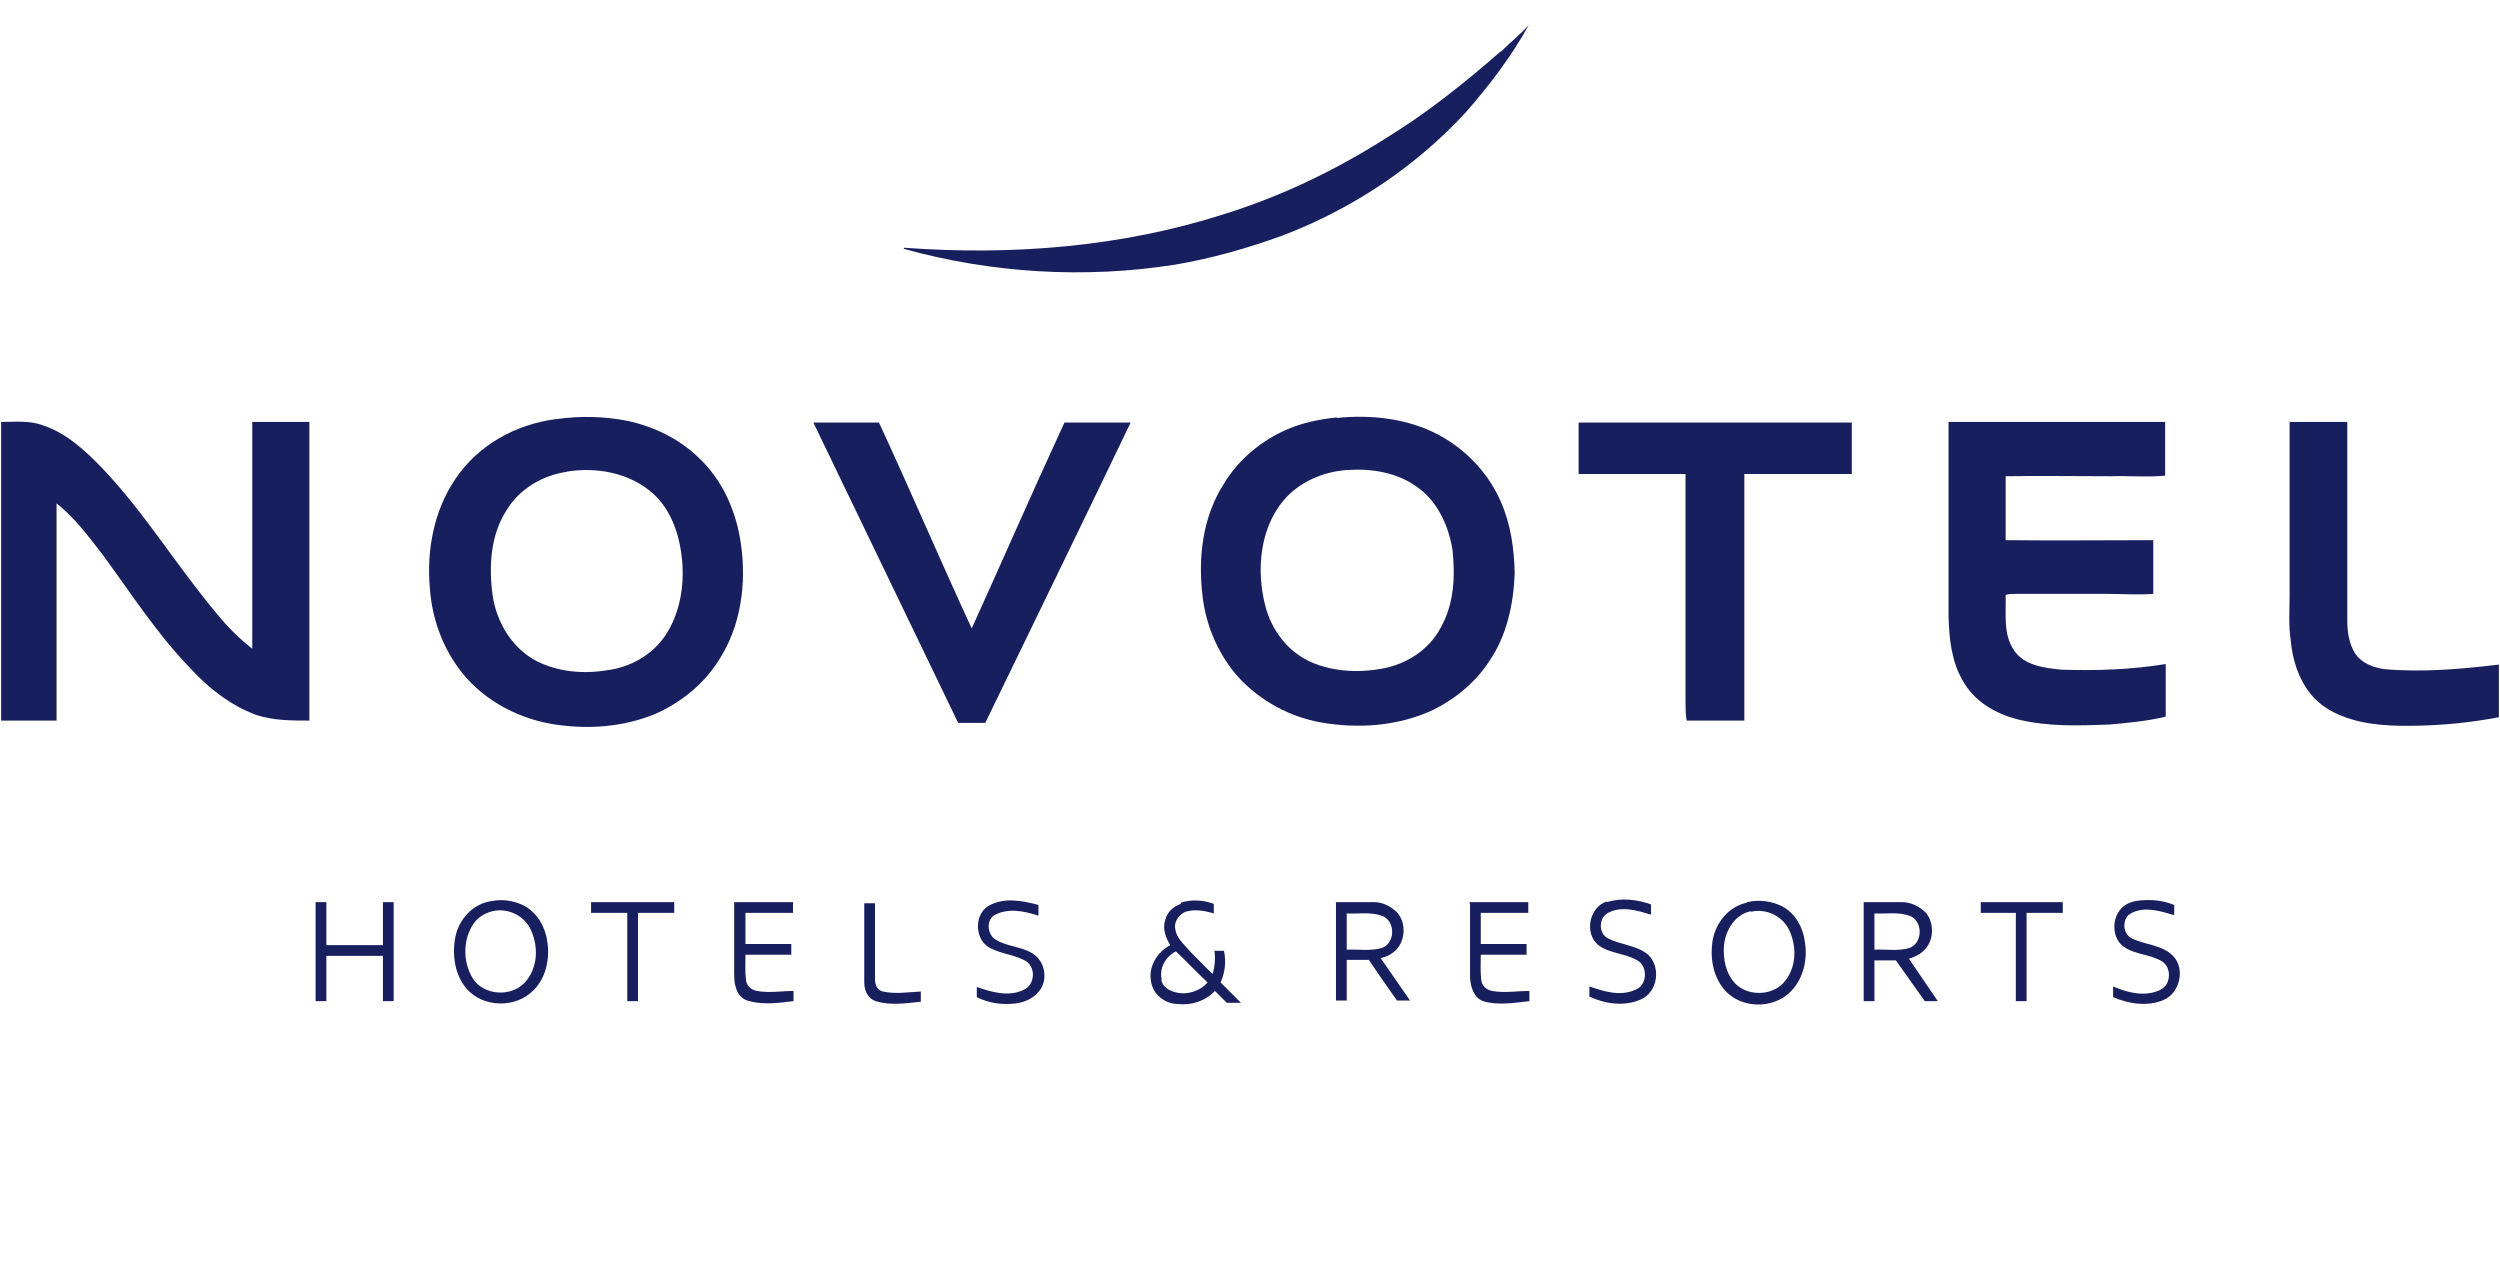
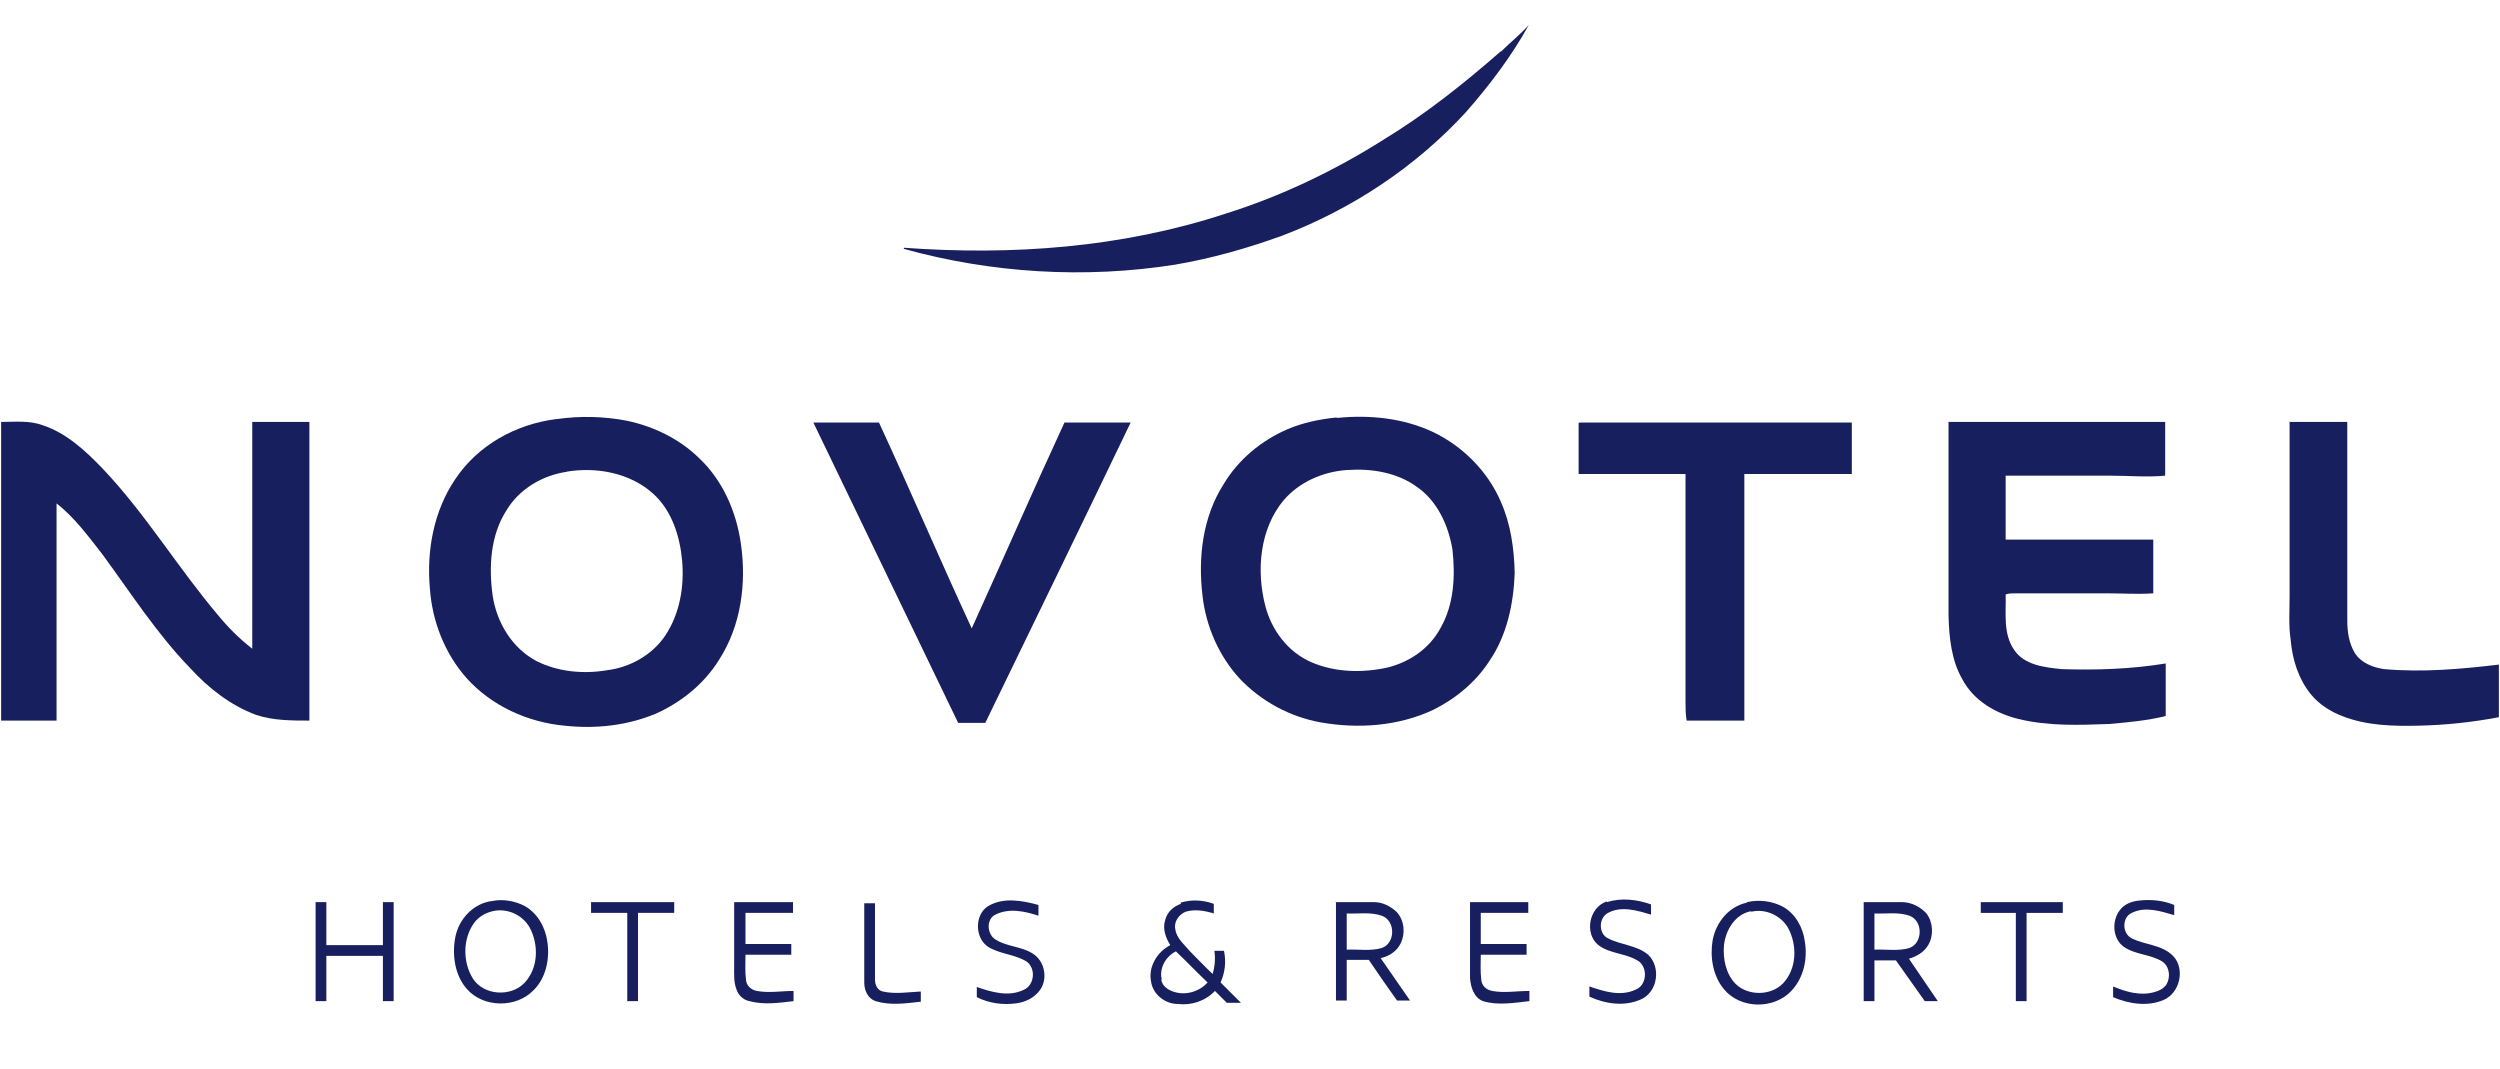
- <svg xmlns="http://www.w3.org/2000/svg" id="Layer_1" version="1.1" viewBox="0 0 442 226">
+ <svg xmlns="http://www.w3.org/2000/svg" id="Layer_1" version="1.1" viewBox="0 0 442 188.9">
  <defs>
    <style>
      .st0 {
        fill: #171f5f;
      }
    </style>
  </defs>
-   <path class="st0" d="M265.4,9.1c1.6-1.6,3.4-3,4.9-4.7-3.1,5.6-6.9,10.6-11.1,15.4-8.9,9.7-20.2,17.2-32.6,21.9-6.1,2.2-12.4,4-18.9,5.1-15.9,2.5-32.4,1.5-47.9-2.8v-.2c19.1,1.4,38.5-.1,56.8-6,9.9-3.1,19.3-7.6,28-13.1,7.4-4.5,14.2-9.9,20.7-15.6Z" />
-   <path class="st0" d="M98.4,74.1c4.2-.6,8.4-.5,12.5.3,4.7,1,9.2,3.2,12.6,6.5,4.3,4,6.7,9.6,7.5,15.3,1,7,0,14.5-3.9,20.5-2.6,4.2-6.7,7.5-11.2,9.5-5.1,2.1-10.6,2.7-16.1,2.1-6.5-.6-12.9-3.5-17.3-8.4-3.9-4.4-6.1-10.1-6.5-15.9-.6-6.7.7-13.7,4.5-19.3,4-6,10.7-9.7,17.8-10.6M100.3,83.4c-4.3.6-8.5,3-10.8,6.9-2.8,4.4-3.1,9.9-2.4,15,.7,4.7,3.4,9.3,7.8,11.6,3.8,1.9,8.3,2.3,12.4,1.6,4.1-.5,8-2.7,10.3-6.1,2.6-3.9,3.4-8.7,3-13.3-.4-4.3-1.8-8.8-5.1-11.8-4.1-3.7-10-4.8-15.4-3.9Z" />
-   <path class="st0" d="M236.3,73.9c5.8-.6,11.8,0,17.1,2.5,5.2,2.5,9.6,6.9,11.9,12.2,1.8,4,2.4,8.4,2.5,12.7-.2,5.5-1.4,11.1-4.5,15.6-2.4,3.7-5.9,6.6-9.9,8.6-6.2,2.9-13.3,3.4-20,2.2-5.4-1-10.4-3.7-14.2-7.7-3.7-4-6-9.3-6.6-14.7-.8-6.7,0-13.9,3.8-19.8,2.6-4.3,6.6-7.6,11.2-9.6,2.8-1.2,5.8-1.8,8.8-2.1M238.1,83.1c-4.2.3-8.4,2.1-11.2,5.4-4.2,5.1-4.8,12.4-3.2,18.6,1.1,4.3,4,8.2,8.2,10,4.2,1.8,9,1.9,13.5.9,3.9-1,7.4-3.4,9.3-7,2.4-4.2,2.6-9.2,2.1-13.8-.7-4.3-2.7-8.7-6.4-11.2-3.5-2.5-8-3.2-12.2-2.9Z" />
-   <path class="st0" d="M44.6,74.6c3.4,0,6.8,0,10.1,0,0,17.6,0,35.2,0,52.8-3.1,0-6.4,0-9.4-1-4.6-1.7-8.5-4.8-11.7-8.3-5.9-6.1-10.5-13.3-15.5-20.1-2.5-3.2-4.9-6.5-8.1-9,0,12.8,0,25.6,0,38.4-3.3,0-6.5,0-9.8,0v-52.8c2.5,0,5-.3,7.4.6,4.2,1.4,7.5,4.5,10.5,7.6,7.6,8,13.3,17.5,20.4,25.9,1.8,2.2,3.8,4.2,6.1,6,0-13.3,0-26.7,0-40Z" />
-   <path class="st0" d="M344.5,74.6c12.8,0,25.5,0,38.3,0,0,3.2,0,6.3,0,9.5-3.2.3-6.4,0-9.6.1-6.2,0-12.4-.1-18.6,0,0,3.8,0,7.6,0,11.3,8.7.1,17.4,0,26.1,0,0,3.1,0,6.3,0,9.5-2.7.2-5.5,0-8.2,0-5.4,0-10.8,0-16.2,0-.6,0-1.2,0-1.7.2.1,3.3-.5,6.9,1.5,9.8,1.8,2.7,5.4,3.1,8.4,3.4,6.2.2,12.3,0,18.4-1,0,3.1,0,6.2,0,9.3-3.3.8-6.6,1.1-10,1.4-5.4.2-10.8.4-16.1-.9-4-1-7.8-3.2-9.8-6.9-2-3.4-2.4-7.5-2.5-11.4,0-10.5,0-20.9,0-31.4,0-1,0-2.1,0-3.1Z" />
-   <path class="st0" d="M404.7,74.6c3.4,0,6.9,0,10.3,0v35.1c0,2,.3,4,1.3,5.7,1.1,1.8,3.2,2.6,5.2,2.9,6.8.6,13.6,0,20.3-.8v9.3c-4.7.9-9.5,1.4-14.2,1.5-4.5.1-9.2,0-13.5-1.7-2.1-.8-4.1-2.1-5.5-3.8-2.2-2.7-3.3-6.1-3.6-9.6-.4-2.6-.2-5.2-.2-7.8,0-10.3,0-20.6,0-30.9Z" />
-   <path class="st0" d="M143.8,74.7c3.9,0,7.7,0,11.6,0,5.6,12.1,10.8,24.3,16.4,36.4,5.5-12.1,10.8-24.3,16.4-36.4,3.9,0,7.8,0,11.7,0-8.5,17.7-17.1,35.4-25.7,53.1-1.6,0-3.2,0-4.8,0-8.5-17.7-17.1-35.4-25.6-53.1Z" />
-   <path class="st0" d="M279.2,74.7c16.1,0,32.1,0,48.2,0,0,3,0,6.1,0,9.1-6.3,0-12.7,0-19,0,0,14.5,0,29.1,0,43.6-3.4,0-6.8,0-10.2,0-.2-1.1-.2-2.3-.2-3.4,0-13.4,0-26.8,0-40.2-6.3,0-12.6,0-18.9,0,0-3,0-6,0-9Z" />
-   <path class="st0" d="M284.1,159.5c2.5-.8,5.3-.5,7.8.4,0,.6,0,1.2,0,1.8-2.4-.7-5.2-1.6-7.6-.3-1.7.9-1.7,3.7,0,4.5,2.3,1.2,5.1,1.2,7.1,2.9,2.3,2.2,1.7,6.6-1.3,7.9-2.9,1.3-6.3.8-9.1-.5,0-.6,0-1.2,0-1.8,2.6.9,5.5,1.8,8.1.6,2-.7,2.3-3.7.7-5-2.2-1.5-5.1-1.3-7.2-2.9-2.5-2-1.7-6.6,1.4-7.7Z" />
-   <path class="st0" d="M374.8,160.9c.8-1.1,2.2-1.6,3.6-1.7,2-.2,4.1,0,6,.8,0,.6,0,1.2,0,1.8-2.4-.7-5.1-1.6-7.5-.4-1.8.8-1.7,3.7,0,4.5,2.4,1.2,5.3,1.1,7.3,3.1,2.2,2.3,1.2,6.6-1.7,7.8-2.8,1.2-6.1.7-8.9-.5,0-.6,0-1.3,0-1.9,2.3,1,4.9,1.7,7.3,1,.8-.2,1.6-.6,2.1-1.3.8-1.3.6-3.2-.7-4.1-2.1-1.3-4.8-1.2-6.8-2.6-2-1.4-2.2-4.6-.7-6.5Z" />
-   <path class="st0" d="M87,159.3c2-.4,4.1,0,5.8.9,2.3,1.3,3.7,3.9,4,6.5.4,2.9-.3,6.2-2.4,8.3-3.1,3.3-9,3.2-11.9-.2-2.1-2.4-2.6-6-2-9.1.6-3.2,3.2-6,6.5-6.4M87.1,161.1c-1.3.3-2.5,1-3.3,2.1-2,2.8-2,6.9-.2,9.8,1.9,3,6.7,3.3,9.1.8,2.5-2.6,2.6-6.8.9-9.9-1.3-2.2-4-3.4-6.5-2.8Z" />
-   <path class="st0" d="M174.7,160.2c2.7-1.6,6-1,8.9-.2,0,.6,0,1.2,0,1.9-2.4-.8-5.2-1.4-7.6-.2-1.7.8-1.5,3.5,0,4.4,2,1.3,4.6,1.2,6.6,2.5,2.1,1.3,2.7,4.4,1.3,6.4-1,1.4-2.6,2.2-4.3,2.4-2.3.3-4.7,0-6.9-1.1,0-.6,0-1.2,0-1.8,2.6.9,5.6,1.8,8.3.5,1.9-.8,2.2-3.8.5-5-2.1-1.3-4.7-1.3-6.8-2.6-2.4-1.6-2.4-5.7,0-7.2Z" />
-   <path class="st0" d="M208.7,159.6c1.9-.6,4-.5,5.9.2,0,.6,0,1.1,0,1.7-1.6-.5-3.4-.8-5-.3-1.2.5-2.1,1.8-1.8,3.1.2,1.6,1.6,2.7,2.6,3.9,1.3,1.3,2.6,2.7,4,4,.4-1.4.5-2.8.3-4.1.6,0,1.1,0,1.7,0,.4,1.9.2,3.8-.6,5.6,1.2,1.2,2.4,2.4,3.6,3.6-.8,0-1.7,0-2.5,0-.7-.7-1.4-1.4-2.1-2.1-1.7,1.8-4.2,2.6-6.6,2.3-2.2,0-4.4-1.7-4.7-4-.5-2.6,1.1-5.2,3.4-6.4-.8-1.3-1.4-2.9-.9-4.4.3-1.4,1.5-2.5,2.8-2.9M205.3,173.2c.2,1.2,1.3,1.9,2.4,2.2,2,.6,4.4-.1,5.8-1.7-1.9-1.8-3.7-3.7-5.6-5.5-1.8.9-3,3-2.5,5Z" />
-   <path class="st0" d="M308.9,159.5c2.1-.5,4.4-.2,6.3.8,2.2,1.2,3.6,3.7,3.9,6.2.5,3-.2,6.4-2.4,8.7-3.1,3.3-9,3.2-11.9-.3-2-2.4-2.5-5.8-2-8.7.6-3.1,2.8-5.9,6-6.6M309.6,161.1c-2.8.5-4.5,3.3-4.8,6-.2,2.4.3,5,2,6.8,2.2,2.2,6.2,2.2,8.4,0,2.5-2.6,2.6-6.8.9-9.9-1.3-2.2-4-3.4-6.5-2.8Z" />
-   <path class="st0" d="M55.8,159.5c.6,0,1.3,0,1.9,0v7.6c3.3,0,6.7,0,10,0v-7.6c.6,0,1.3,0,1.9,0,0,5.8,0,11.7,0,17.5h-1.9v-8c-3.3,0-6.7,0-10,0,0,2.7,0,5.3,0,8h-1.9c0-5.8,0-11.7,0-17.5Z" />
-   <path class="st0" d="M104.5,159.5c4.9,0,9.8,0,14.7,0,0,.6,0,1.2,0,1.9-2.1,0-4.3,0-6.4,0,0,5.2,0,10.4,0,15.6-.6,0-1.3,0-1.9,0,0-5.2,0-10.4,0-15.6-2.1,0-4.3,0-6.4,0,0-.6,0-1.2,0-1.9Z" />
-   <path class="st0" d="M129.8,170.6c0-3.7,0-7.4,0-11.1,3.5,0,6.9,0,10.4,0,0,.6,0,1.2,0,1.9-2.8,0-5.6,0-8.4,0,0,1.8,0,3.7,0,5.5,2.7,0,5.4,0,8.1,0,0,.6,0,1.2,0,1.9h-8.1c0,1.5-.1,3,.1,4.5.1,1,.9,1.7,1.9,1.9,2.2.4,4.4,0,6.5,0,0,.6,0,1.2,0,1.8-2.6.3-5.2.7-7.8,0-1.1-.2-2-1.1-2.3-2.1-.5-1.3-.4-2.7-.4-4.1Z" />
-   <path class="st0" d="M152.8,159.7c.6,0,1.3,0,1.9,0,0,4.5,0,9,0,13.5,0,.9.4,1.9,1.4,2.1,2.2.5,4.5.1,6.7,0,0,.6,0,1.2,0,1.8-2.7.3-5.4.7-8-.1-1.4-.5-2-1.9-2-3.3,0-4.6,0-9.3,0-13.9Z" />
-   <path class="st0" d="M236.1,159.5c2.3,0,4.6,0,6.9,0,1.4,0,2.8.7,3.9,1.7,1.9,2,1.6,5.6-.6,7.2-.6.5-1.4.8-2.2,1,1.7,2.5,3.5,5,5.2,7.5-.8,0-1.5,0-2.3,0-1.7-2.4-3.4-4.8-5-7.2-1.3,0-2.6,0-3.9,0,0,2.4,0,4.8,0,7.2-.6,0-1.3,0-1.9,0,0-5.8,0-11.7,0-17.5M238.1,161.4v6.5c2.1-.1,4.2.3,6.2-.3,2.4-.8,2.5-4.8,0-5.7-2-.7-4.2-.3-6.3-.4Z" />
-   <path class="st0" d="M259.8,159.5h10.4c0,.6,0,1.2,0,1.9-2.8,0-5.6,0-8.4,0,0,1.8,0,3.7,0,5.5,2.7,0,5.4,0,8.1,0,0,.6,0,1.2,0,1.9h-8.1c0,1.5-.1,3,.1,4.5.1,1,.9,1.7,1.9,1.9,2.2.4,4.4,0,6.6,0,0,.6,0,1.2,0,1.8-2.7.3-5.6.8-8.2,0-1.6-.6-2.2-2.5-2.3-4.1,0-4.3,0-8.7,0-13Z" />
-   <path class="st0" d="M329.5,159.5c2.3,0,4.5,0,6.8,0,1.6,0,3.2.8,4.3,2,1.2,1.6,1.3,3.9.3,5.6-.7,1.2-2,2-3.4,2.4,1.7,2.5,3.4,5,5.1,7.5-.8,0-1.5,0-2.3,0-1.7-2.4-3.4-4.8-5.1-7.2-1.3,0-2.5,0-3.8,0,0,2.4,0,4.8,0,7.2-.6,0-1.3,0-1.9,0,0-5.8,0-11.7,0-17.5M331.4,161.4c0,2.2,0,4.3,0,6.5,2.1-.1,4.2.3,6.2-.3,2.4-.9,2.4-4.8,0-5.7-2-.7-4.2-.3-6.3-.4Z" />
-   <path class="st0" d="M350.1,159.5c4.9,0,9.7,0,14.6,0,0,.6,0,1.2,0,1.9h-6.4c0,5.2,0,10.4,0,15.6-.6,0-1.3,0-1.9,0,0-5.2,0-10.4,0-15.6-2.1,0-4.2,0-6.2,0,0-.6,0-1.2,0-1.9Z" />
+   <path class="st0" d="M265.4,9.1c1.6-1.6,3.4-3,4.9-4.7-3.1,5.6-6.9,10.6-11.1,15.4-8.9,9.7-20.2,17.2-32.6,21.9-6.1,2.2-12.4,4-18.9,5.1-15.9,2.5-32.4,1.5-47.9-2.8v-.2c19.1,1.4,38.5,0,56.8-6,9.9-3.1,19.3-7.6,28-13.1,7.4-4.5,14.2-9.9,20.7-15.6h.1Z" />
+   <path class="st0" d="M98.4,74.1c4.2-.6,8.4-.5,12.5.3,4.7,1,9.2,3.2,12.6,6.5,4.3,4,6.7,9.6,7.5,15.3,1,7,0,14.5-3.9,20.5-2.6,4.2-6.7,7.5-11.2,9.5-5.1,2.1-10.6,2.7-16.1,2.1-6.5-.6-12.9-3.5-17.3-8.4-3.9-4.4-6.1-10.1-6.5-15.9-.6-6.7.7-13.7,4.5-19.3,4-6,10.7-9.7,17.8-10.6M100.3,83.4c-4.3.6-8.5,3-10.8,6.9-2.8,4.4-3.1,9.9-2.4,15,.7,4.7,3.4,9.3,7.8,11.6,3.8,1.9,8.3,2.3,12.4,1.6,4.1-.5,8-2.7,10.3-6.1,2.6-3.9,3.4-8.7,3-13.3-.4-4.3-1.8-8.8-5.1-11.8-4.1-3.7-10-4.8-15.4-3.9h.2Z" />
+   <path class="st0" d="M236.3,73.9c5.8-.6,11.8,0,17.1,2.5,5.2,2.5,9.6,6.9,11.9,12.2,1.8,4,2.4,8.4,2.5,12.7-.2,5.5-1.4,11.1-4.5,15.6-2.4,3.7-5.9,6.6-9.9,8.6-6.2,2.9-13.3,3.4-20,2.2-5.4-1-10.4-3.7-14.2-7.7-3.7-4-6-9.3-6.6-14.7-.8-6.7,0-13.9,3.8-19.8,2.6-4.3,6.6-7.6,11.2-9.6,2.8-1.2,5.8-1.8,8.8-2.1M238.1,83.1c-4.2.3-8.4,2.1-11.2,5.4-4.2,5.1-4.8,12.4-3.2,18.6,1.1,4.3,4,8.2,8.2,10s9,1.9,13.5.9c3.9-1,7.4-3.4,9.3-7,2.4-4.2,2.6-9.2,2.1-13.8-.7-4.3-2.7-8.7-6.4-11.2-3.5-2.5-8-3.2-12.2-2.9h-.1Z" />
+   <path class="st0" d="M44.6,74.6h10.1v52.8c-3.1,0-6.4,0-9.4-1-4.6-1.7-8.5-4.8-11.7-8.3-5.9-6.1-10.5-13.3-15.5-20.1-2.5-3.2-4.9-6.5-8.1-9v38.4H.2v-52.8c2.5,0,5-.3,7.4.6,4.2,1.4,7.5,4.5,10.5,7.6,7.6,8,13.3,17.5,20.4,25.9,1.8,2.2,3.8,4.2,6.1,6v-40h0Z" />
+   <path class="st0" d="M344.5,74.6h38.3v9.5c-3.2.3-6.4,0-9.6,0-6.2,0-12.4,0-18.6,0v11.3c8.7,0,17.4,0,26.1,0v9.5c-2.7.2-5.5,0-8.2,0h-16.2c-.6,0-1.2,0-1.7.2.1,3.3-.5,6.9,1.5,9.8,1.8,2.7,5.4,3.1,8.4,3.4,6.2.2,12.3,0,18.4-1v9.3c-3.3.8-6.6,1.1-10,1.4-5.4.2-10.8.4-16.1-.9-4-1-7.8-3.2-9.8-6.9-2-3.4-2.4-7.5-2.5-11.4v-34.5.2Z" />
+   <path class="st0" d="M404.7,74.6h10.3v35.1c0,2,.3,4,1.3,5.7,1.1,1.8,3.2,2.6,5.2,2.9,6.8.6,13.6,0,20.3-.8v9.3c-4.7.9-9.5,1.4-14.2,1.5-4.5.1-9.2,0-13.5-1.7-2.1-.8-4.1-2.1-5.5-3.8-2.2-2.7-3.3-6.1-3.6-9.6-.4-2.6-.2-5.2-.2-7.8v-30.9h0Z" />
+   <path class="st0" d="M143.8,74.7h11.6c5.6,12.1,10.8,24.3,16.4,36.4,5.5-12.1,10.8-24.3,16.4-36.4h11.7c-8.5,17.7-17.1,35.4-25.7,53.1h-4.8c-8.5-17.7-17.1-35.4-25.6-53.1h0Z" />
+   <path class="st0" d="M279.2,74.7h48.2v9.1h-19v43.6h-10.2c-.2-1.1-.2-2.3-.2-3.4v-40.2h-18.9v-9h.1Z" />
+   <path class="st0" d="M284.1,159.5c2.5-.8,5.3-.5,7.8.4v1.8c-2.4-.7-5.2-1.6-7.6-.3-1.7.9-1.7,3.7,0,4.5,2.3,1.2,5.1,1.2,7.1,2.9,2.3,2.2,1.7,6.6-1.3,7.9-2.9,1.3-6.3.8-9.1-.5v-1.8c2.6.9,5.5,1.8,8.1.6,2-.7,2.3-3.7.7-5-2.2-1.5-5.1-1.3-7.2-2.9-2.5-2-1.7-6.6,1.4-7.7h.1Z" />
+   <path class="st0" d="M374.8,160.9c.8-1.1,2.2-1.6,3.6-1.7,2-.2,4.1,0,6,.8v1.8c-2.4-.7-5.1-1.6-7.5-.4-1.8.8-1.7,3.7,0,4.5,2.4,1.2,5.3,1.1,7.3,3.1,2.2,2.3,1.2,6.6-1.7,7.8-2.8,1.2-6.1.7-8.9-.5v-1.9c2.3,1,4.9,1.7,7.3,1,.8-.2,1.6-.6,2.1-1.3.8-1.3.6-3.2-.7-4.1-2.1-1.3-4.8-1.2-6.8-2.6-2-1.4-2.2-4.6-.7-6.5h0Z" />
+   <path class="st0" d="M87,159.3c2-.4,4.1,0,5.8.9,2.3,1.3,3.7,3.9,4,6.5.4,2.9-.3,6.2-2.4,8.3-3.1,3.3-9,3.2-11.9-.2-2.1-2.4-2.6-6-2-9.1.6-3.2,3.2-6,6.5-6.4M87.1,161.1c-1.3.3-2.5,1-3.3,2.1-2,2.8-2,6.9-.2,9.8,1.9,3,6.7,3.3,9.1.8,2.5-2.6,2.6-6.8.9-9.9-1.3-2.2-4-3.4-6.5-2.8h0Z" />
+   <path class="st0" d="M174.7,160.2c2.7-1.6,6-1,8.9-.2v1.9c-2.4-.8-5.2-1.4-7.6-.2-1.7.8-1.5,3.5,0,4.4,2,1.3,4.6,1.2,6.6,2.5,2.1,1.3,2.7,4.4,1.3,6.4-1,1.4-2.6,2.2-4.3,2.4-2.3.3-4.7,0-6.9-1.1v-1.8c2.6.9,5.6,1.8,8.3.5,1.9-.8,2.2-3.8.5-5-2.1-1.3-4.7-1.3-6.8-2.6-2.4-1.6-2.4-5.7,0-7.2h0Z" />
+   <path class="st0" d="M208.7,159.6c1.9-.6,4-.5,5.9.2v1.7c-1.6-.5-3.4-.8-5-.3-1.2.5-2.1,1.8-1.8,3.1.2,1.6,1.6,2.7,2.6,3.9,1.3,1.3,2.6,2.7,4,4,.4-1.4.5-2.8.3-4.1h1.7c.4,1.9.2,3.8-.6,5.6l3.6,3.6h-2.5l-2.1-2.1c-1.7,1.8-4.2,2.6-6.6,2.3-2.2,0-4.4-1.7-4.7-4-.5-2.6,1.1-5.2,3.4-6.4-.8-1.3-1.4-2.9-.9-4.4.3-1.4,1.5-2.5,2.8-2.9M205.3,173.2c.2,1.2,1.3,1.9,2.4,2.2,2,.6,4.4-.1,5.8-1.7-1.9-1.8-3.7-3.7-5.6-5.5-1.8.9-3,3-2.5,5h0Z" />
+   <path class="st0" d="M308.9,159.5c2.1-.5,4.4-.2,6.3.8,2.2,1.2,3.6,3.7,3.9,6.2.5,3-.2,6.4-2.4,8.7-3.1,3.3-9,3.2-11.9-.3-2-2.4-2.5-5.8-2-8.7.6-3.1,2.8-5.9,6-6.6M309.6,161.1c-2.8.5-4.5,3.3-4.8,6-.2,2.4.3,5,2,6.8,2.2,2.2,6.2,2.2,8.4,0,2.5-2.6,2.6-6.8.9-9.9-1.3-2.2-4-3.4-6.5-2.8h0Z" />
+   <path class="st0" d="M55.8,159.5h1.9v7.6h10v-7.6h1.9v17.5h-1.9v-8h-10v8h-1.9c0-5.8,0-11.7,0-17.5Z" />
+   <path class="st0" d="M104.5,159.5h14.7v1.9h-6.4v15.6h-1.9v-15.6h-6.4c0-.6,0-1.2,0-1.9Z" />
+   <path class="st0" d="M129.8,170.6v-11.1h10.4v1.9h-8.4v5.5h8.1v1.9h-8.1c0,1.5-.1,3,.1,4.5.1,1,.9,1.7,1.9,1.9,2.2.4,4.4,0,6.5,0v1.8c-2.6.3-5.2.7-7.8,0-1.1-.2-2-1.1-2.3-2.1-.5-1.3-.4-2.7-.4-4.1v-.2Z" />
+   <path class="st0" d="M152.8,159.7h1.9v13.5c0,.9.4,1.9,1.4,2.1,2.2.5,4.5.1,6.7,0v1.8c-2.7.3-5.4.7-8-.1-1.4-.5-2-1.9-2-3.3v-13.9h0Z" />
+   <path class="st0" d="M236.1,159.5h6.9c1.4,0,2.8.7,3.9,1.7,1.9,2,1.6,5.6-.6,7.2-.6.5-1.4.8-2.2,1,1.7,2.5,3.5,5,5.2,7.5h-2.3c-1.7-2.4-3.4-4.8-5-7.2h-3.9v7.2h-1.9v-17.5M238.1,161.4v6.5c2.1-.1,4.2.3,6.2-.3,2.4-.8,2.5-4.8,0-5.7-2-.7-4.2-.3-6.3-.4h.1Z" />
+   <path class="st0" d="M259.8,159.5h10.4v1.9h-8.4v5.5h8.1v1.9h-8.1c0,1.5-.1,3,.1,4.5.1,1,.9,1.7,1.9,1.9,2.2.4,4.4,0,6.6,0v1.8c-2.7.3-5.6.8-8.2,0-1.6-.6-2.2-2.5-2.3-4.1v-13.4Z" />
+   <path class="st0" d="M329.5,159.5h6.8c1.6,0,3.2.8,4.3,2,1.2,1.6,1.3,3.9.3,5.6-.7,1.2-2,2-3.4,2.4,1.7,2.5,3.4,5,5.1,7.5h-2.3c-1.7-2.4-3.4-4.8-5.1-7.2h-3.8v7.2h-1.9v-17.5M331.4,161.4v6.5c2.1-.1,4.2.3,6.2-.3,2.4-.9,2.4-4.8,0-5.7-2-.7-4.2-.3-6.3-.4h0Z" />
+   <path class="st0" d="M350.1,159.5h14.6v1.9h-6.4v15.6h-1.9v-15.6h-6.2v-1.9h-.1Z" />
</svg>
